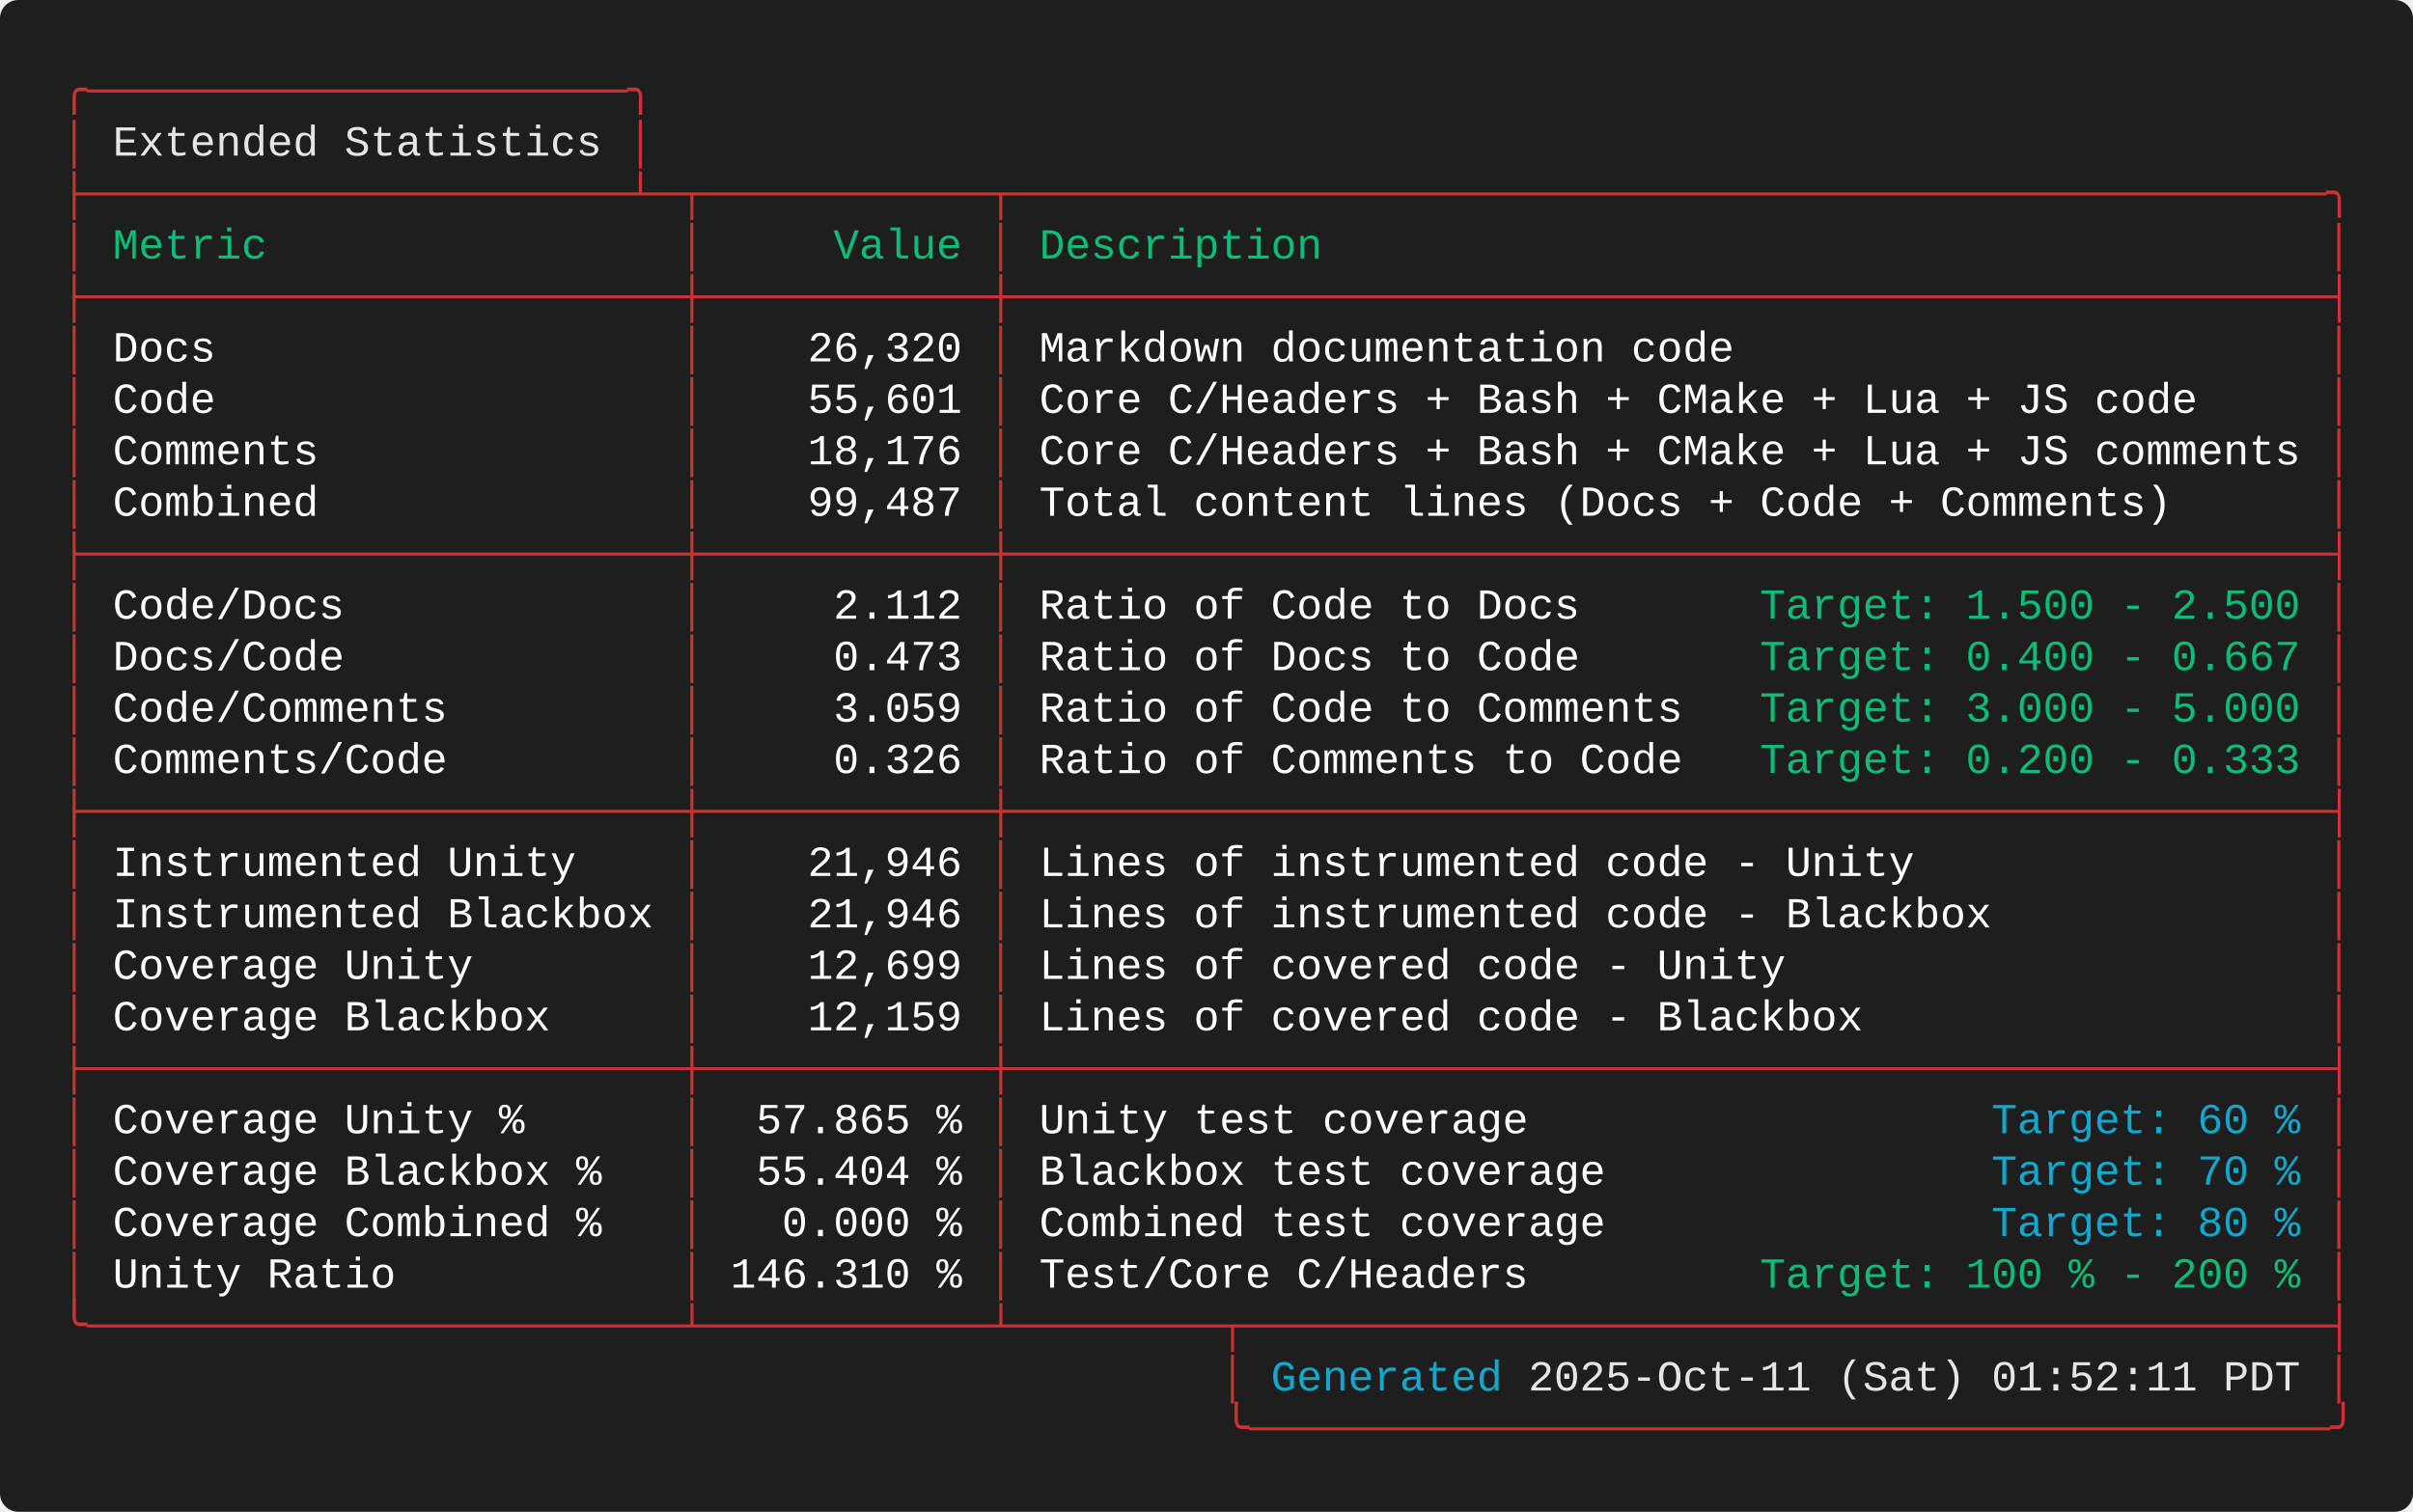
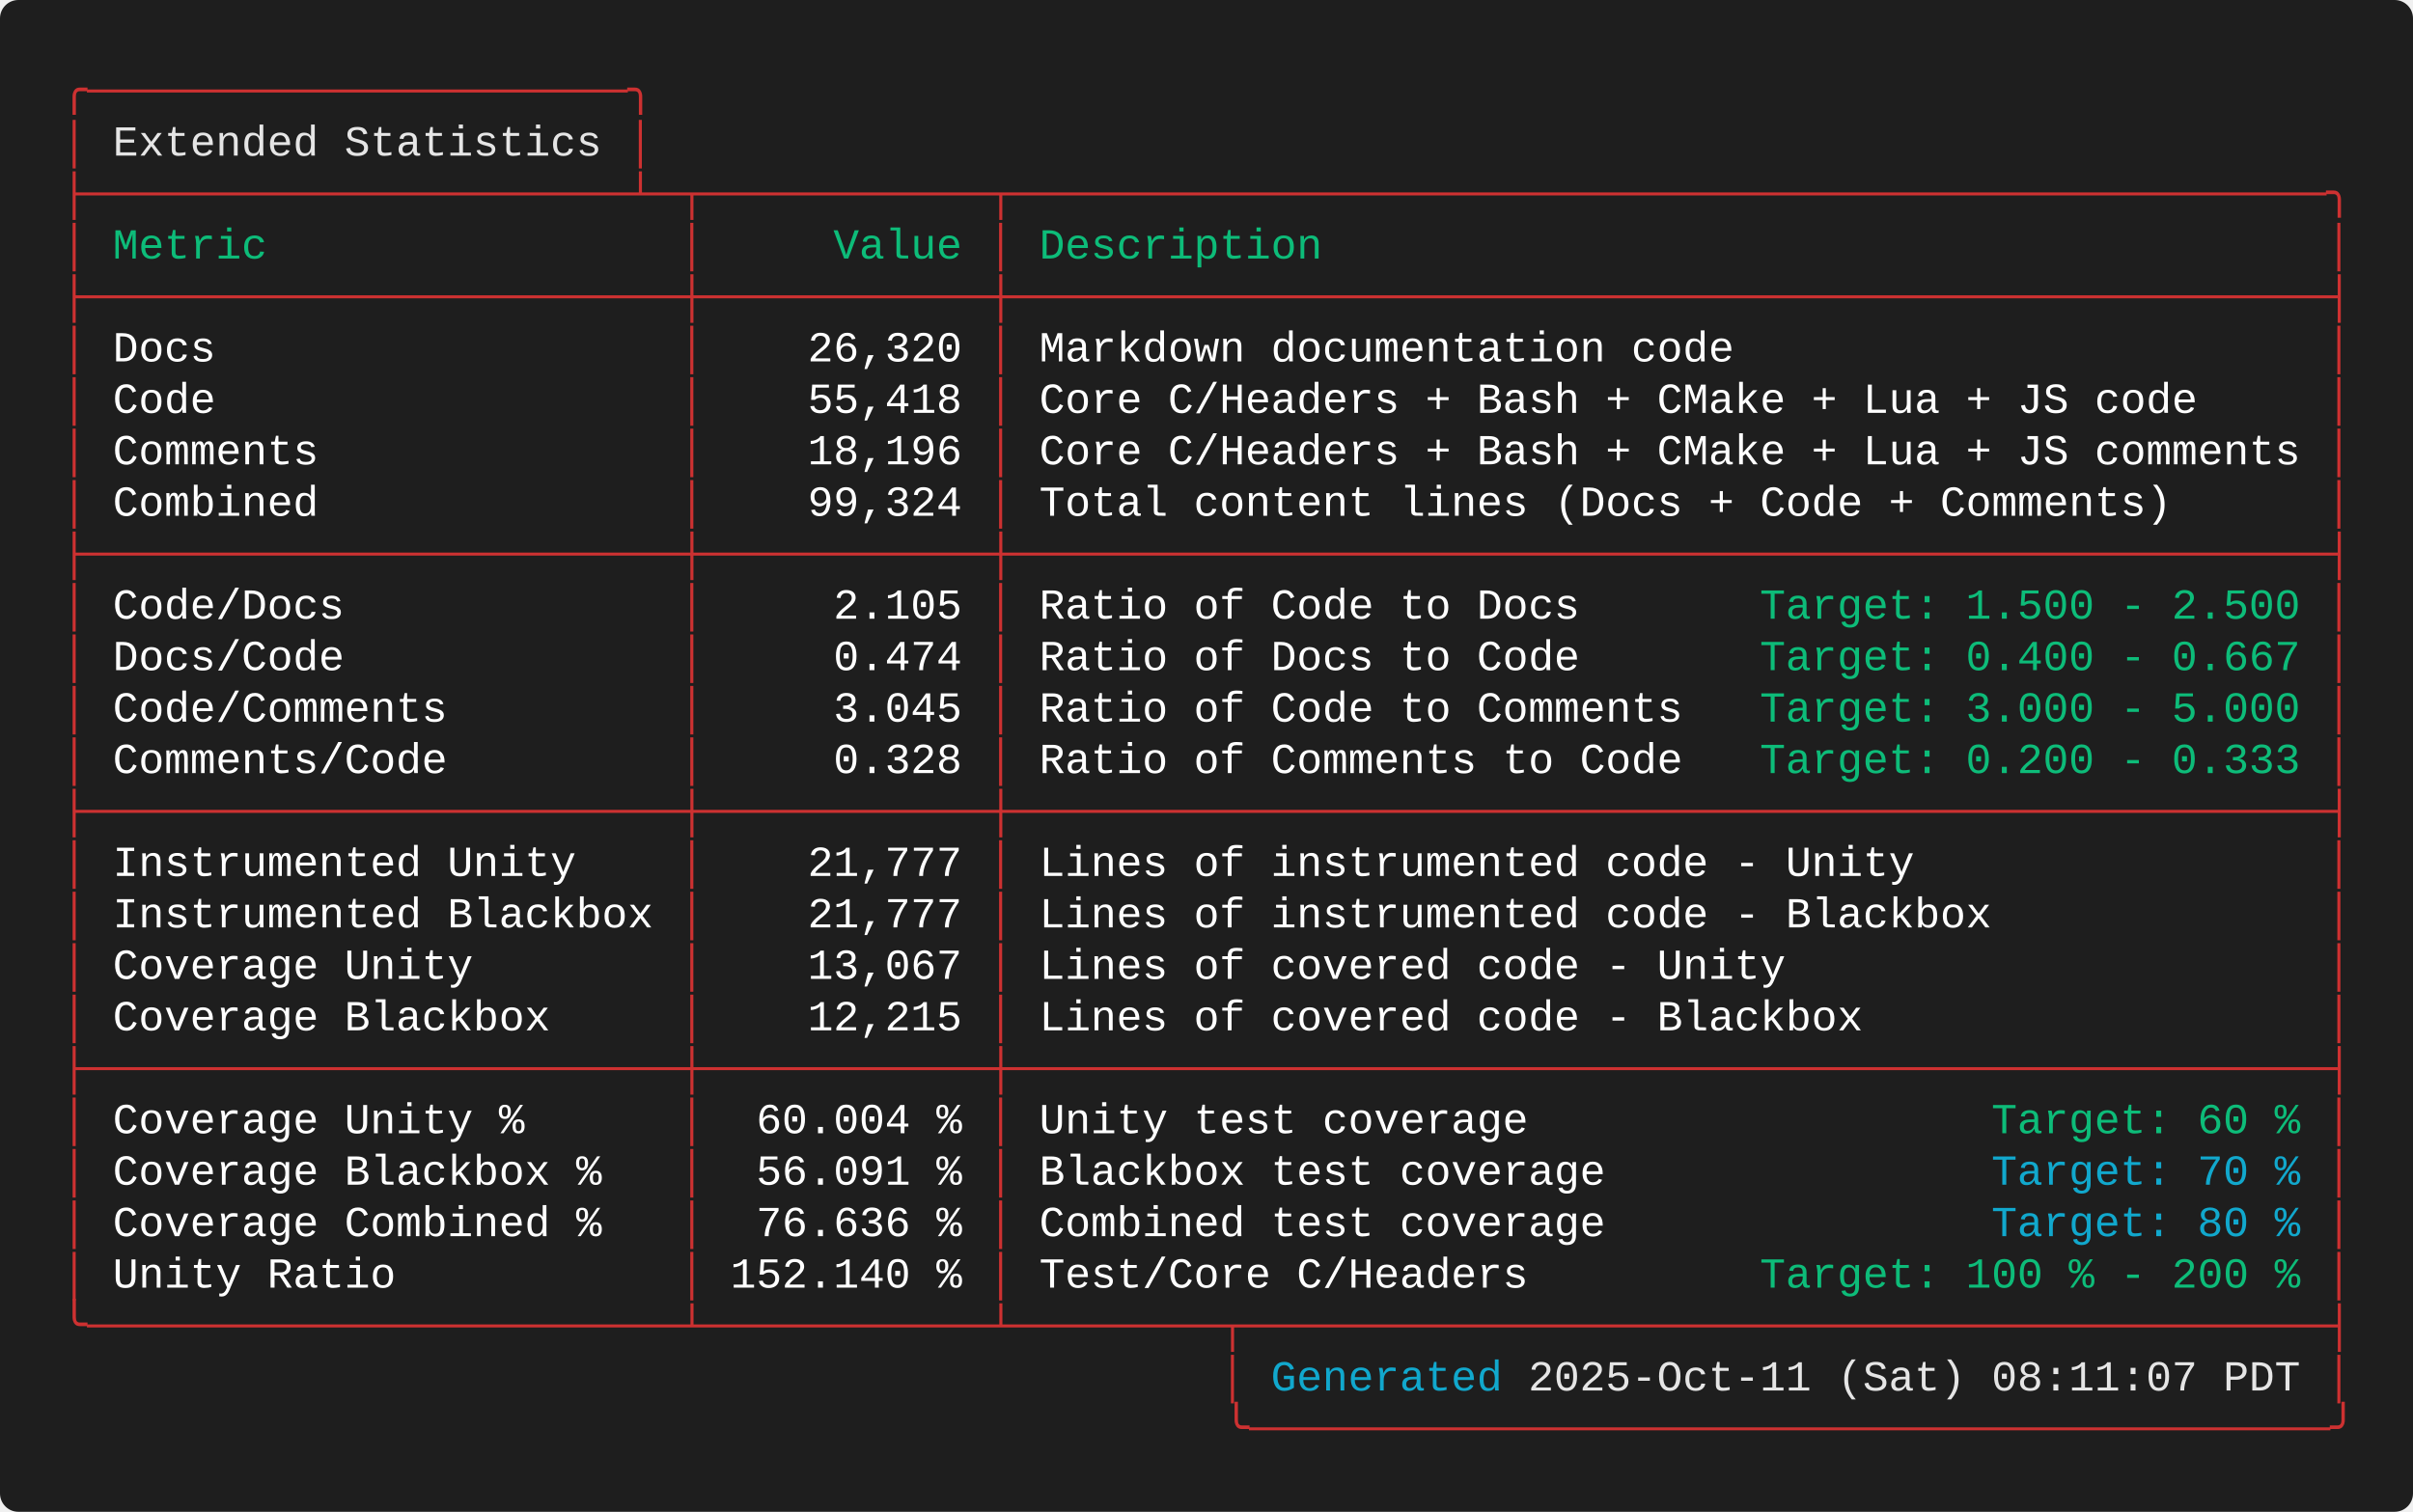
<svg xmlns="http://www.w3.org/2000/svg" width="787.60" height="493.60" viewBox="0 0 787.60 493.60">
  <defs>
    <style type="text/css">.terminal-text { font-family: 'Consolas', 'Consolas', 'Monaco', 'Courier New', monospace; }</style>
  </defs>
  <rect width="100%" height="100%" fill="#1e1e1e" rx="6" />
  <text x="20.00" y="34.00" font-size="14" class="terminal-text" xml:space="preserve" textLength="193.20" lengthAdjust="spacingAndGlyphs" fill="#cd3131">╭─────────────────────╮</text>
  <text x="20.00" y="50.80" font-size="14" class="terminal-text" xml:space="preserve" textLength="16.80" lengthAdjust="spacingAndGlyphs" fill="#cd3131">│ </text>
  <text x="36.80" y="50.80" font-size="14" class="terminal-text" xml:space="preserve" textLength="159.60" lengthAdjust="spacingAndGlyphs" fill="#e5e5e5">Extended Statistics</text>
  <text x="196.40" y="50.80" font-size="14" class="terminal-text" xml:space="preserve" textLength="8.40" lengthAdjust="spacingAndGlyphs" fill="#ffffff"> </text>
  <text x="204.80" y="50.80" font-size="14" class="terminal-text" xml:space="preserve" textLength="8.40" lengthAdjust="spacingAndGlyphs" fill="#cd3131">│</text>
  <text x="20.00" y="67.60" font-size="14" class="terminal-text" xml:space="preserve" textLength="747.60" lengthAdjust="spacingAndGlyphs" fill="#cd3131">├─────────────────────┴─┬───────────┬───────────────────────────────────────────────────╮</text>
  <text x="20.00" y="84.40" font-size="14" class="terminal-text" xml:space="preserve" textLength="8.40" lengthAdjust="spacingAndGlyphs" fill="#cd3131">│</text>
  <text x="28.40" y="84.40" font-size="14" class="terminal-text" xml:space="preserve" textLength="193.20" lengthAdjust="spacingAndGlyphs" fill="#0dbc79"> Metric                </text>
  <text x="221.60" y="84.40" font-size="14" class="terminal-text" xml:space="preserve" textLength="8.40" lengthAdjust="spacingAndGlyphs" fill="#cd3131">│</text>
  <text x="230.00" y="84.40" font-size="14" class="terminal-text" xml:space="preserve" textLength="92.40" lengthAdjust="spacingAndGlyphs" fill="#0dbc79">     Value </text>
  <text x="322.40" y="84.40" font-size="14" class="terminal-text" xml:space="preserve" textLength="8.40" lengthAdjust="spacingAndGlyphs" fill="#cd3131">│</text>
  <text x="330.80" y="84.40" font-size="14" class="terminal-text" xml:space="preserve" textLength="428.40" lengthAdjust="spacingAndGlyphs" fill="#0dbc79"> Description                                       </text>
  <text x="759.20" y="84.40" font-size="14" class="terminal-text" xml:space="preserve" textLength="8.40" lengthAdjust="spacingAndGlyphs" fill="#cd3131">│</text>
  <text x="20.00" y="101.20" font-size="14" class="terminal-text" xml:space="preserve" textLength="747.60" lengthAdjust="spacingAndGlyphs" fill="#cd3131">├───────────────────────┼───────────┼───────────────────────────────────────────────────┤</text>
  <text x="20.00" y="118.00" font-size="14" class="terminal-text" xml:space="preserve" textLength="8.40" lengthAdjust="spacingAndGlyphs" fill="#cd3131">│</text>
  <text x="28.40" y="118.00" font-size="14" class="terminal-text" xml:space="preserve" textLength="193.20" lengthAdjust="spacingAndGlyphs" fill="#ffffff"> Docs                  </text>
  <text x="221.60" y="118.00" font-size="14" class="terminal-text" xml:space="preserve" textLength="8.40" lengthAdjust="spacingAndGlyphs" fill="#cd3131">│</text>
  <text x="230.00" y="118.00" font-size="14" class="terminal-text" xml:space="preserve" textLength="92.40" lengthAdjust="spacingAndGlyphs" fill="#ffffff">    26,320 </text>
  <text x="322.40" y="118.00" font-size="14" class="terminal-text" xml:space="preserve" textLength="8.40" lengthAdjust="spacingAndGlyphs" fill="#cd3131">│</text>
  <text x="330.80" y="118.00" font-size="14" class="terminal-text" xml:space="preserve" textLength="428.40" lengthAdjust="spacingAndGlyphs" fill="#ffffff"> Markdown documentation code                       </text>
  <text x="759.20" y="118.00" font-size="14" class="terminal-text" xml:space="preserve" textLength="8.40" lengthAdjust="spacingAndGlyphs" fill="#cd3131">│</text>
  <text x="20.00" y="134.80" font-size="14" class="terminal-text" xml:space="preserve" textLength="8.40" lengthAdjust="spacingAndGlyphs" fill="#cd3131">│</text>
  <text x="28.40" y="134.80" font-size="14" class="terminal-text" xml:space="preserve" textLength="193.20" lengthAdjust="spacingAndGlyphs" fill="#ffffff"> Code                  </text>
  <text x="221.60" y="134.80" font-size="14" class="terminal-text" xml:space="preserve" textLength="8.40" lengthAdjust="spacingAndGlyphs" fill="#cd3131">│</text>
-   <text x="230.00" y="134.80" font-size="14" class="terminal-text" xml:space="preserve" textLength="92.40" lengthAdjust="spacingAndGlyphs" fill="#ffffff">    55,601 </text>
+   <text x="230.00" y="134.80" font-size="14" class="terminal-text" xml:space="preserve" textLength="92.40" lengthAdjust="spacingAndGlyphs" fill="#ffffff">    55,418 </text>
  <text x="322.40" y="134.80" font-size="14" class="terminal-text" xml:space="preserve" textLength="8.40" lengthAdjust="spacingAndGlyphs" fill="#cd3131">│</text>
  <text x="330.80" y="134.80" font-size="14" class="terminal-text" xml:space="preserve" textLength="428.40" lengthAdjust="spacingAndGlyphs" fill="#ffffff"> Core C/Headers + Bash + CMake + Lua + JS code     </text>
  <text x="759.20" y="134.80" font-size="14" class="terminal-text" xml:space="preserve" textLength="8.40" lengthAdjust="spacingAndGlyphs" fill="#cd3131">│</text>
  <text x="20.00" y="151.60" font-size="14" class="terminal-text" xml:space="preserve" textLength="8.40" lengthAdjust="spacingAndGlyphs" fill="#cd3131">│</text>
  <text x="28.40" y="151.60" font-size="14" class="terminal-text" xml:space="preserve" textLength="193.20" lengthAdjust="spacingAndGlyphs" fill="#ffffff"> Comments              </text>
  <text x="221.60" y="151.60" font-size="14" class="terminal-text" xml:space="preserve" textLength="8.40" lengthAdjust="spacingAndGlyphs" fill="#cd3131">│</text>
-   <text x="230.00" y="151.60" font-size="14" class="terminal-text" xml:space="preserve" textLength="92.40" lengthAdjust="spacingAndGlyphs" fill="#ffffff">    18,176 </text>
+   <text x="230.00" y="151.60" font-size="14" class="terminal-text" xml:space="preserve" textLength="92.40" lengthAdjust="spacingAndGlyphs" fill="#ffffff">    18,196 </text>
  <text x="322.40" y="151.60" font-size="14" class="terminal-text" xml:space="preserve" textLength="8.40" lengthAdjust="spacingAndGlyphs" fill="#cd3131">│</text>
  <text x="330.80" y="151.60" font-size="14" class="terminal-text" xml:space="preserve" textLength="428.40" lengthAdjust="spacingAndGlyphs" fill="#ffffff"> Core C/Headers + Bash + CMake + Lua + JS comments </text>
  <text x="759.20" y="151.60" font-size="14" class="terminal-text" xml:space="preserve" textLength="8.40" lengthAdjust="spacingAndGlyphs" fill="#cd3131">│</text>
  <text x="20.00" y="168.40" font-size="14" class="terminal-text" xml:space="preserve" textLength="8.40" lengthAdjust="spacingAndGlyphs" fill="#cd3131">│</text>
  <text x="28.40" y="168.40" font-size="14" class="terminal-text" xml:space="preserve" textLength="193.20" lengthAdjust="spacingAndGlyphs" fill="#ffffff"> Combined              </text>
  <text x="221.60" y="168.40" font-size="14" class="terminal-text" xml:space="preserve" textLength="8.40" lengthAdjust="spacingAndGlyphs" fill="#cd3131">│</text>
-   <text x="230.00" y="168.40" font-size="14" class="terminal-text" xml:space="preserve" textLength="92.40" lengthAdjust="spacingAndGlyphs" fill="#ffffff">    99,487 </text>
+   <text x="230.00" y="168.40" font-size="14" class="terminal-text" xml:space="preserve" textLength="92.40" lengthAdjust="spacingAndGlyphs" fill="#ffffff">    99,324 </text>
  <text x="322.40" y="168.40" font-size="14" class="terminal-text" xml:space="preserve" textLength="8.40" lengthAdjust="spacingAndGlyphs" fill="#cd3131">│</text>
  <text x="330.80" y="168.40" font-size="14" class="terminal-text" xml:space="preserve" textLength="428.40" lengthAdjust="spacingAndGlyphs" fill="#ffffff"> Total content lines (Docs + Code + Comments)      </text>
  <text x="759.20" y="168.40" font-size="14" class="terminal-text" xml:space="preserve" textLength="8.40" lengthAdjust="spacingAndGlyphs" fill="#cd3131">│</text>
  <text x="20.00" y="185.20" font-size="14" class="terminal-text" xml:space="preserve" textLength="747.60" lengthAdjust="spacingAndGlyphs" fill="#cd3131">├───────────────────────┼───────────┼───────────────────────────────────────────────────┤</text>
  <text x="20.00" y="202.00" font-size="14" class="terminal-text" xml:space="preserve" textLength="8.40" lengthAdjust="spacingAndGlyphs" fill="#cd3131">│</text>
  <text x="28.40" y="202.00" font-size="14" class="terminal-text" xml:space="preserve" textLength="193.20" lengthAdjust="spacingAndGlyphs" fill="#ffffff"> Code/Docs             </text>
  <text x="221.60" y="202.00" font-size="14" class="terminal-text" xml:space="preserve" textLength="8.40" lengthAdjust="spacingAndGlyphs" fill="#cd3131">│</text>
-   <text x="230.00" y="202.00" font-size="14" class="terminal-text" xml:space="preserve" textLength="92.40" lengthAdjust="spacingAndGlyphs" fill="#ffffff">     2.112 </text>
+   <text x="230.00" y="202.00" font-size="14" class="terminal-text" xml:space="preserve" textLength="92.40" lengthAdjust="spacingAndGlyphs" fill="#ffffff">     2.105 </text>
  <text x="322.40" y="202.00" font-size="14" class="terminal-text" xml:space="preserve" textLength="8.40" lengthAdjust="spacingAndGlyphs" fill="#cd3131">│</text>
  <text x="330.80" y="202.00" font-size="14" class="terminal-text" xml:space="preserve" textLength="243.60" lengthAdjust="spacingAndGlyphs" fill="#ffffff"> Ratio of Code to Docs       </text>
  <text x="574.40" y="202.00" font-size="14" class="terminal-text" xml:space="preserve" textLength="176.40" lengthAdjust="spacingAndGlyphs" fill="#0dbc79">Target: 1.500 - 2.500</text>
  <text x="750.80" y="202.00" font-size="14" class="terminal-text" xml:space="preserve" textLength="8.40" lengthAdjust="spacingAndGlyphs" fill="#ffffff"> </text>
  <text x="759.20" y="202.00" font-size="14" class="terminal-text" xml:space="preserve" textLength="8.40" lengthAdjust="spacingAndGlyphs" fill="#cd3131">│</text>
  <text x="20.00" y="218.80" font-size="14" class="terminal-text" xml:space="preserve" textLength="8.40" lengthAdjust="spacingAndGlyphs" fill="#cd3131">│</text>
  <text x="28.40" y="218.80" font-size="14" class="terminal-text" xml:space="preserve" textLength="193.20" lengthAdjust="spacingAndGlyphs" fill="#ffffff"> Docs/Code             </text>
  <text x="221.60" y="218.80" font-size="14" class="terminal-text" xml:space="preserve" textLength="8.40" lengthAdjust="spacingAndGlyphs" fill="#cd3131">│</text>
-   <text x="230.00" y="218.80" font-size="14" class="terminal-text" xml:space="preserve" textLength="92.40" lengthAdjust="spacingAndGlyphs" fill="#ffffff">     0.473 </text>
+   <text x="230.00" y="218.80" font-size="14" class="terminal-text" xml:space="preserve" textLength="92.40" lengthAdjust="spacingAndGlyphs" fill="#ffffff">     0.474 </text>
  <text x="322.40" y="218.80" font-size="14" class="terminal-text" xml:space="preserve" textLength="8.40" lengthAdjust="spacingAndGlyphs" fill="#cd3131">│</text>
  <text x="330.80" y="218.80" font-size="14" class="terminal-text" xml:space="preserve" textLength="243.60" lengthAdjust="spacingAndGlyphs" fill="#ffffff"> Ratio of Docs to Code       </text>
  <text x="574.40" y="218.80" font-size="14" class="terminal-text" xml:space="preserve" textLength="184.80" lengthAdjust="spacingAndGlyphs" fill="#0dbc79">Target: 0.400 - 0.667 </text>
  <text x="759.20" y="218.80" font-size="14" class="terminal-text" xml:space="preserve" textLength="8.40" lengthAdjust="spacingAndGlyphs" fill="#cd3131">│</text>
  <text x="20.00" y="235.60" font-size="14" class="terminal-text" xml:space="preserve" textLength="8.40" lengthAdjust="spacingAndGlyphs" fill="#cd3131">│</text>
  <text x="28.40" y="235.60" font-size="14" class="terminal-text" xml:space="preserve" textLength="193.20" lengthAdjust="spacingAndGlyphs" fill="#ffffff"> Code/Comments         </text>
  <text x="221.60" y="235.60" font-size="14" class="terminal-text" xml:space="preserve" textLength="8.40" lengthAdjust="spacingAndGlyphs" fill="#cd3131">│</text>
-   <text x="230.00" y="235.60" font-size="14" class="terminal-text" xml:space="preserve" textLength="92.40" lengthAdjust="spacingAndGlyphs" fill="#ffffff">     3.059 </text>
+   <text x="230.00" y="235.60" font-size="14" class="terminal-text" xml:space="preserve" textLength="92.40" lengthAdjust="spacingAndGlyphs" fill="#ffffff">     3.045 </text>
  <text x="322.40" y="235.60" font-size="14" class="terminal-text" xml:space="preserve" textLength="8.40" lengthAdjust="spacingAndGlyphs" fill="#cd3131">│</text>
  <text x="330.80" y="235.60" font-size="14" class="terminal-text" xml:space="preserve" textLength="243.60" lengthAdjust="spacingAndGlyphs" fill="#ffffff"> Ratio of Code to Comments   </text>
  <text x="574.40" y="235.60" font-size="14" class="terminal-text" xml:space="preserve" textLength="176.40" lengthAdjust="spacingAndGlyphs" fill="#0dbc79">Target: 3.000 - 5.000</text>
  <text x="750.80" y="235.60" font-size="14" class="terminal-text" xml:space="preserve" textLength="8.40" lengthAdjust="spacingAndGlyphs" fill="#ffffff"> </text>
  <text x="759.20" y="235.60" font-size="14" class="terminal-text" xml:space="preserve" textLength="8.40" lengthAdjust="spacingAndGlyphs" fill="#cd3131">│</text>
  <text x="20.00" y="252.40" font-size="14" class="terminal-text" xml:space="preserve" textLength="8.40" lengthAdjust="spacingAndGlyphs" fill="#cd3131">│</text>
  <text x="28.40" y="252.40" font-size="14" class="terminal-text" xml:space="preserve" textLength="193.20" lengthAdjust="spacingAndGlyphs" fill="#ffffff"> Comments/Code         </text>
  <text x="221.60" y="252.40" font-size="14" class="terminal-text" xml:space="preserve" textLength="8.40" lengthAdjust="spacingAndGlyphs" fill="#cd3131">│</text>
-   <text x="230.00" y="252.40" font-size="14" class="terminal-text" xml:space="preserve" textLength="92.40" lengthAdjust="spacingAndGlyphs" fill="#ffffff">     0.326 </text>
+   <text x="230.00" y="252.40" font-size="14" class="terminal-text" xml:space="preserve" textLength="92.40" lengthAdjust="spacingAndGlyphs" fill="#ffffff">     0.328 </text>
  <text x="322.40" y="252.40" font-size="14" class="terminal-text" xml:space="preserve" textLength="8.40" lengthAdjust="spacingAndGlyphs" fill="#cd3131">│</text>
  <text x="330.80" y="252.40" font-size="14" class="terminal-text" xml:space="preserve" textLength="243.60" lengthAdjust="spacingAndGlyphs" fill="#ffffff"> Ratio of Comments to Code   </text>
  <text x="574.40" y="252.40" font-size="14" class="terminal-text" xml:space="preserve" textLength="176.40" lengthAdjust="spacingAndGlyphs" fill="#0dbc79">Target: 0.200 - 0.333</text>
  <text x="750.80" y="252.40" font-size="14" class="terminal-text" xml:space="preserve" textLength="8.40" lengthAdjust="spacingAndGlyphs" fill="#ffffff"> </text>
  <text x="759.20" y="252.40" font-size="14" class="terminal-text" xml:space="preserve" textLength="8.40" lengthAdjust="spacingAndGlyphs" fill="#cd3131">│</text>
  <text x="20.00" y="269.20" font-size="14" class="terminal-text" xml:space="preserve" textLength="747.60" lengthAdjust="spacingAndGlyphs" fill="#cd3131">├───────────────────────┼───────────┼───────────────────────────────────────────────────┤</text>
  <text x="20.00" y="286.00" font-size="14" class="terminal-text" xml:space="preserve" textLength="8.40" lengthAdjust="spacingAndGlyphs" fill="#cd3131">│</text>
  <text x="28.40" y="286.00" font-size="14" class="terminal-text" xml:space="preserve" textLength="193.20" lengthAdjust="spacingAndGlyphs" fill="#ffffff"> Instrumented Unity    </text>
  <text x="221.60" y="286.00" font-size="14" class="terminal-text" xml:space="preserve" textLength="8.40" lengthAdjust="spacingAndGlyphs" fill="#cd3131">│</text>
-   <text x="230.00" y="286.00" font-size="14" class="terminal-text" xml:space="preserve" textLength="92.40" lengthAdjust="spacingAndGlyphs" fill="#ffffff">    21,946 </text>
+   <text x="230.00" y="286.00" font-size="14" class="terminal-text" xml:space="preserve" textLength="92.40" lengthAdjust="spacingAndGlyphs" fill="#ffffff">    21,777 </text>
  <text x="322.40" y="286.00" font-size="14" class="terminal-text" xml:space="preserve" textLength="8.40" lengthAdjust="spacingAndGlyphs" fill="#cd3131">│</text>
  <text x="330.80" y="286.00" font-size="14" class="terminal-text" xml:space="preserve" textLength="428.40" lengthAdjust="spacingAndGlyphs" fill="#ffffff"> Lines of instrumented code - Unity                </text>
  <text x="759.20" y="286.00" font-size="14" class="terminal-text" xml:space="preserve" textLength="8.40" lengthAdjust="spacingAndGlyphs" fill="#cd3131">│</text>
  <text x="20.00" y="302.80" font-size="14" class="terminal-text" xml:space="preserve" textLength="8.40" lengthAdjust="spacingAndGlyphs" fill="#cd3131">│</text>
  <text x="28.40" y="302.80" font-size="14" class="terminal-text" xml:space="preserve" textLength="193.20" lengthAdjust="spacingAndGlyphs" fill="#ffffff"> Instrumented Blackbox </text>
  <text x="221.60" y="302.80" font-size="14" class="terminal-text" xml:space="preserve" textLength="8.40" lengthAdjust="spacingAndGlyphs" fill="#cd3131">│</text>
-   <text x="230.00" y="302.80" font-size="14" class="terminal-text" xml:space="preserve" textLength="92.40" lengthAdjust="spacingAndGlyphs" fill="#ffffff">    21,946 </text>
+   <text x="230.00" y="302.80" font-size="14" class="terminal-text" xml:space="preserve" textLength="92.40" lengthAdjust="spacingAndGlyphs" fill="#ffffff">    21,777 </text>
  <text x="322.40" y="302.80" font-size="14" class="terminal-text" xml:space="preserve" textLength="8.40" lengthAdjust="spacingAndGlyphs" fill="#cd3131">│</text>
  <text x="330.80" y="302.80" font-size="14" class="terminal-text" xml:space="preserve" textLength="428.40" lengthAdjust="spacingAndGlyphs" fill="#ffffff"> Lines of instrumented code - Blackbox             </text>
  <text x="759.20" y="302.80" font-size="14" class="terminal-text" xml:space="preserve" textLength="8.40" lengthAdjust="spacingAndGlyphs" fill="#cd3131">│</text>
  <text x="20.00" y="319.60" font-size="14" class="terminal-text" xml:space="preserve" textLength="8.40" lengthAdjust="spacingAndGlyphs" fill="#cd3131">│</text>
  <text x="28.40" y="319.60" font-size="14" class="terminal-text" xml:space="preserve" textLength="193.20" lengthAdjust="spacingAndGlyphs" fill="#ffffff"> Coverage Unity        </text>
  <text x="221.60" y="319.60" font-size="14" class="terminal-text" xml:space="preserve" textLength="8.40" lengthAdjust="spacingAndGlyphs" fill="#cd3131">│</text>
-   <text x="230.00" y="319.60" font-size="14" class="terminal-text" xml:space="preserve" textLength="92.40" lengthAdjust="spacingAndGlyphs" fill="#ffffff">    12,699 </text>
+   <text x="230.00" y="319.60" font-size="14" class="terminal-text" xml:space="preserve" textLength="92.40" lengthAdjust="spacingAndGlyphs" fill="#ffffff">    13,067 </text>
  <text x="322.40" y="319.60" font-size="14" class="terminal-text" xml:space="preserve" textLength="8.40" lengthAdjust="spacingAndGlyphs" fill="#cd3131">│</text>
  <text x="330.80" y="319.60" font-size="14" class="terminal-text" xml:space="preserve" textLength="428.40" lengthAdjust="spacingAndGlyphs" fill="#ffffff"> Lines of covered code - Unity                     </text>
  <text x="759.20" y="319.60" font-size="14" class="terminal-text" xml:space="preserve" textLength="8.40" lengthAdjust="spacingAndGlyphs" fill="#cd3131">│</text>
  <text x="20.00" y="336.40" font-size="14" class="terminal-text" xml:space="preserve" textLength="8.40" lengthAdjust="spacingAndGlyphs" fill="#cd3131">│</text>
  <text x="28.40" y="336.40" font-size="14" class="terminal-text" xml:space="preserve" textLength="193.20" lengthAdjust="spacingAndGlyphs" fill="#ffffff"> Coverage Blackbox     </text>
  <text x="221.60" y="336.40" font-size="14" class="terminal-text" xml:space="preserve" textLength="8.40" lengthAdjust="spacingAndGlyphs" fill="#cd3131">│</text>
-   <text x="230.00" y="336.40" font-size="14" class="terminal-text" xml:space="preserve" textLength="92.40" lengthAdjust="spacingAndGlyphs" fill="#ffffff">    12,159 </text>
+   <text x="230.00" y="336.40" font-size="14" class="terminal-text" xml:space="preserve" textLength="92.40" lengthAdjust="spacingAndGlyphs" fill="#ffffff">    12,215 </text>
  <text x="322.40" y="336.40" font-size="14" class="terminal-text" xml:space="preserve" textLength="8.40" lengthAdjust="spacingAndGlyphs" fill="#cd3131">│</text>
  <text x="330.80" y="336.40" font-size="14" class="terminal-text" xml:space="preserve" textLength="428.40" lengthAdjust="spacingAndGlyphs" fill="#ffffff"> Lines of covered code - Blackbox                  </text>
  <text x="759.20" y="336.40" font-size="14" class="terminal-text" xml:space="preserve" textLength="8.40" lengthAdjust="spacingAndGlyphs" fill="#cd3131">│</text>
  <text x="20.00" y="353.20" font-size="14" class="terminal-text" xml:space="preserve" textLength="747.60" lengthAdjust="spacingAndGlyphs" fill="#cd3131">├───────────────────────┼───────────┼───────────────────────────────────────────────────┤</text>
  <text x="20.00" y="370.00" font-size="14" class="terminal-text" xml:space="preserve" textLength="8.40" lengthAdjust="spacingAndGlyphs" fill="#cd3131">│</text>
  <text x="28.40" y="370.00" font-size="14" class="terminal-text" xml:space="preserve" textLength="193.20" lengthAdjust="spacingAndGlyphs" fill="#ffffff"> Coverage Unity %      </text>
  <text x="221.60" y="370.00" font-size="14" class="terminal-text" xml:space="preserve" textLength="8.40" lengthAdjust="spacingAndGlyphs" fill="#cd3131">│</text>
-   <text x="230.00" y="370.00" font-size="14" class="terminal-text" xml:space="preserve" textLength="92.40" lengthAdjust="spacingAndGlyphs" fill="#ffffff">  57.865 % </text>
+   <text x="230.00" y="370.00" font-size="14" class="terminal-text" xml:space="preserve" textLength="92.40" lengthAdjust="spacingAndGlyphs" fill="#ffffff">  60.004 % </text>
  <text x="322.40" y="370.00" font-size="14" class="terminal-text" xml:space="preserve" textLength="8.40" lengthAdjust="spacingAndGlyphs" fill="#cd3131">│</text>
  <text x="330.80" y="370.00" font-size="14" class="terminal-text" xml:space="preserve" textLength="319.20" lengthAdjust="spacingAndGlyphs" fill="#ffffff"> Unity test coverage                  </text>
-   <text x="650.00" y="370.00" font-size="14" class="terminal-text" xml:space="preserve" textLength="100.80" lengthAdjust="spacingAndGlyphs" fill="#11a8cd">Target: 60 %</text>
+   <text x="650.00" y="370.00" font-size="14" class="terminal-text" xml:space="preserve" textLength="100.80" lengthAdjust="spacingAndGlyphs" fill="#0dbc79">Target: 60 %</text>
  <text x="750.80" y="370.00" font-size="14" class="terminal-text" xml:space="preserve" textLength="8.40" lengthAdjust="spacingAndGlyphs" fill="#ffffff"> </text>
  <text x="759.20" y="370.00" font-size="14" class="terminal-text" xml:space="preserve" textLength="8.40" lengthAdjust="spacingAndGlyphs" fill="#cd3131">│</text>
  <text x="20.00" y="386.80" font-size="14" class="terminal-text" xml:space="preserve" textLength="8.40" lengthAdjust="spacingAndGlyphs" fill="#cd3131">│</text>
  <text x="28.40" y="386.80" font-size="14" class="terminal-text" xml:space="preserve" textLength="193.20" lengthAdjust="spacingAndGlyphs" fill="#ffffff"> Coverage Blackbox %   </text>
  <text x="221.60" y="386.80" font-size="14" class="terminal-text" xml:space="preserve" textLength="8.40" lengthAdjust="spacingAndGlyphs" fill="#cd3131">│</text>
-   <text x="230.00" y="386.80" font-size="14" class="terminal-text" xml:space="preserve" textLength="92.40" lengthAdjust="spacingAndGlyphs" fill="#ffffff">  55.404 % </text>
+   <text x="230.00" y="386.80" font-size="14" class="terminal-text" xml:space="preserve" textLength="92.40" lengthAdjust="spacingAndGlyphs" fill="#ffffff">  56.091 % </text>
  <text x="322.40" y="386.80" font-size="14" class="terminal-text" xml:space="preserve" textLength="8.40" lengthAdjust="spacingAndGlyphs" fill="#cd3131">│</text>
  <text x="330.80" y="386.80" font-size="14" class="terminal-text" xml:space="preserve" textLength="319.20" lengthAdjust="spacingAndGlyphs" fill="#ffffff"> Blackbox test coverage               </text>
  <text x="650.00" y="386.80" font-size="14" class="terminal-text" xml:space="preserve" textLength="100.80" lengthAdjust="spacingAndGlyphs" fill="#11a8cd">Target: 70 %</text>
  <text x="750.80" y="386.80" font-size="14" class="terminal-text" xml:space="preserve" textLength="8.40" lengthAdjust="spacingAndGlyphs" fill="#ffffff"> </text>
  <text x="759.20" y="386.80" font-size="14" class="terminal-text" xml:space="preserve" textLength="8.40" lengthAdjust="spacingAndGlyphs" fill="#cd3131">│</text>
  <text x="20.00" y="403.60" font-size="14" class="terminal-text" xml:space="preserve" textLength="8.40" lengthAdjust="spacingAndGlyphs" fill="#cd3131">│</text>
  <text x="28.40" y="403.60" font-size="14" class="terminal-text" xml:space="preserve" textLength="193.20" lengthAdjust="spacingAndGlyphs" fill="#ffffff"> Coverage Combined %   </text>
  <text x="221.60" y="403.60" font-size="14" class="terminal-text" xml:space="preserve" textLength="8.40" lengthAdjust="spacingAndGlyphs" fill="#cd3131">│</text>
-   <text x="230.00" y="403.60" font-size="14" class="terminal-text" xml:space="preserve" textLength="92.40" lengthAdjust="spacingAndGlyphs" fill="#ffffff">   0.000 % </text>
+   <text x="230.00" y="403.60" font-size="14" class="terminal-text" xml:space="preserve" textLength="92.40" lengthAdjust="spacingAndGlyphs" fill="#ffffff">  76.636 % </text>
  <text x="322.40" y="403.60" font-size="14" class="terminal-text" xml:space="preserve" textLength="8.40" lengthAdjust="spacingAndGlyphs" fill="#cd3131">│</text>
  <text x="330.80" y="403.60" font-size="14" class="terminal-text" xml:space="preserve" textLength="319.20" lengthAdjust="spacingAndGlyphs" fill="#ffffff"> Combined test coverage               </text>
  <text x="650.00" y="403.60" font-size="14" class="terminal-text" xml:space="preserve" textLength="100.80" lengthAdjust="spacingAndGlyphs" fill="#11a8cd">Target: 80 %</text>
  <text x="750.80" y="403.60" font-size="14" class="terminal-text" xml:space="preserve" textLength="8.40" lengthAdjust="spacingAndGlyphs" fill="#ffffff"> </text>
  <text x="759.20" y="403.60" font-size="14" class="terminal-text" xml:space="preserve" textLength="8.40" lengthAdjust="spacingAndGlyphs" fill="#cd3131">│</text>
  <text x="20.00" y="420.40" font-size="14" class="terminal-text" xml:space="preserve" textLength="8.40" lengthAdjust="spacingAndGlyphs" fill="#cd3131">│</text>
  <text x="28.40" y="420.40" font-size="14" class="terminal-text" xml:space="preserve" textLength="193.20" lengthAdjust="spacingAndGlyphs" fill="#ffffff"> Unity Ratio           </text>
  <text x="221.60" y="420.40" font-size="14" class="terminal-text" xml:space="preserve" textLength="8.40" lengthAdjust="spacingAndGlyphs" fill="#cd3131">│</text>
-   <text x="230.00" y="420.40" font-size="14" class="terminal-text" xml:space="preserve" textLength="92.40" lengthAdjust="spacingAndGlyphs" fill="#ffffff"> 146.310 % </text>
+   <text x="230.00" y="420.40" font-size="14" class="terminal-text" xml:space="preserve" textLength="92.40" lengthAdjust="spacingAndGlyphs" fill="#ffffff"> 152.140 % </text>
  <text x="322.40" y="420.40" font-size="14" class="terminal-text" xml:space="preserve" textLength="8.40" lengthAdjust="spacingAndGlyphs" fill="#cd3131">│</text>
  <text x="330.80" y="420.40" font-size="14" class="terminal-text" xml:space="preserve" textLength="243.60" lengthAdjust="spacingAndGlyphs" fill="#ffffff"> Test/Core C/Headers         </text>
  <text x="574.40" y="420.40" font-size="14" class="terminal-text" xml:space="preserve" textLength="176.40" lengthAdjust="spacingAndGlyphs" fill="#0dbc79">Target: 100 % - 200 %</text>
  <text x="750.80" y="420.40" font-size="14" class="terminal-text" xml:space="preserve" textLength="8.40" lengthAdjust="spacingAndGlyphs" fill="#ffffff"> </text>
  <text x="759.20" y="420.40" font-size="14" class="terminal-text" xml:space="preserve" textLength="8.40" lengthAdjust="spacingAndGlyphs" fill="#cd3131">│</text>
  <text x="20.00" y="437.20" font-size="14" class="terminal-text" xml:space="preserve" textLength="747.60" lengthAdjust="spacingAndGlyphs" fill="#cd3131">╰───────────────────────┴───────────┴────────┬──────────────────────────────────────────┤</text>
  <text x="20.00" y="454.00" font-size="14" class="terminal-text" xml:space="preserve" textLength="394.80" lengthAdjust="spacingAndGlyphs" fill="#cd3131">                                             │ </text>
  <text x="414.80" y="454.00" font-size="14" class="terminal-text" xml:space="preserve" textLength="75.60" lengthAdjust="spacingAndGlyphs" fill="#11a8cd">Generated</text>
-   <text x="490.40" y="454.00" font-size="14" class="terminal-text" xml:space="preserve" textLength="260.40" lengthAdjust="spacingAndGlyphs" fill="#e5e5e5"> 2025-Oct-11 (Sat) 01:52:11 PDT</text>
+   <text x="490.40" y="454.00" font-size="14" class="terminal-text" xml:space="preserve" textLength="260.40" lengthAdjust="spacingAndGlyphs" fill="#e5e5e5"> 2025-Oct-11 (Sat) 08:11:07 PDT</text>
  <text x="750.80" y="454.00" font-size="14" class="terminal-text" xml:space="preserve" textLength="8.40" lengthAdjust="spacingAndGlyphs" fill="#ffffff"> </text>
  <text x="759.20" y="454.00" font-size="14" class="terminal-text" xml:space="preserve" textLength="8.40" lengthAdjust="spacingAndGlyphs" fill="#cd3131">│</text>
  <text x="20.00" y="470.80" font-size="14" class="terminal-text" xml:space="preserve" textLength="747.60" lengthAdjust="spacingAndGlyphs" fill="#cd3131">                                             ╰──────────────────────────────────────────╯</text>
</svg>
